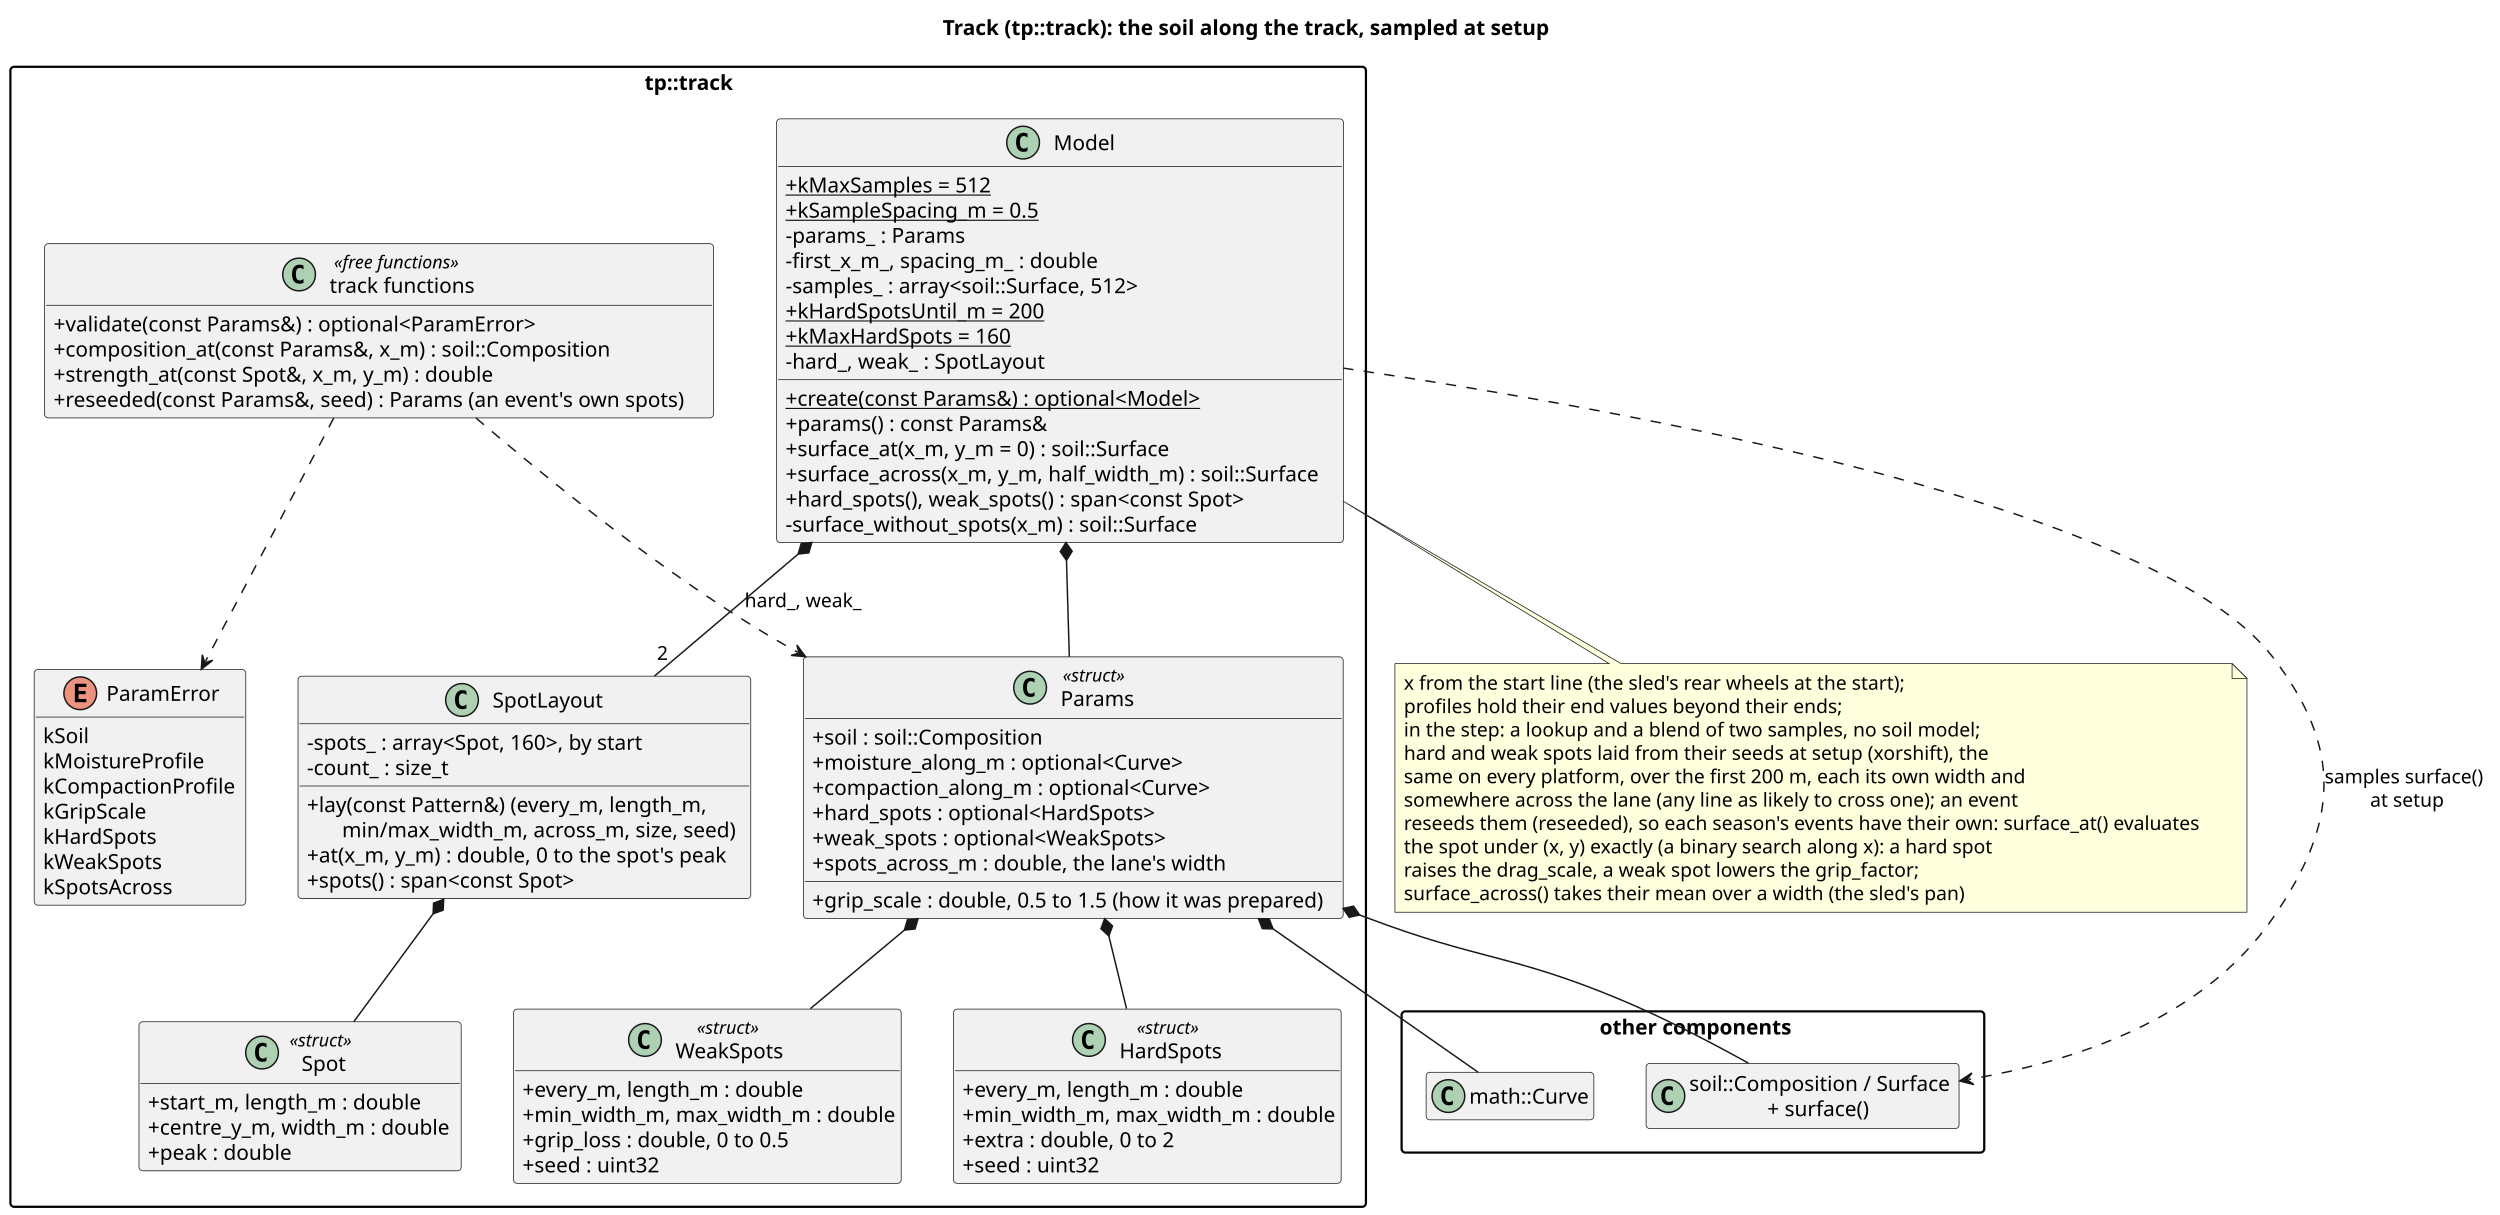
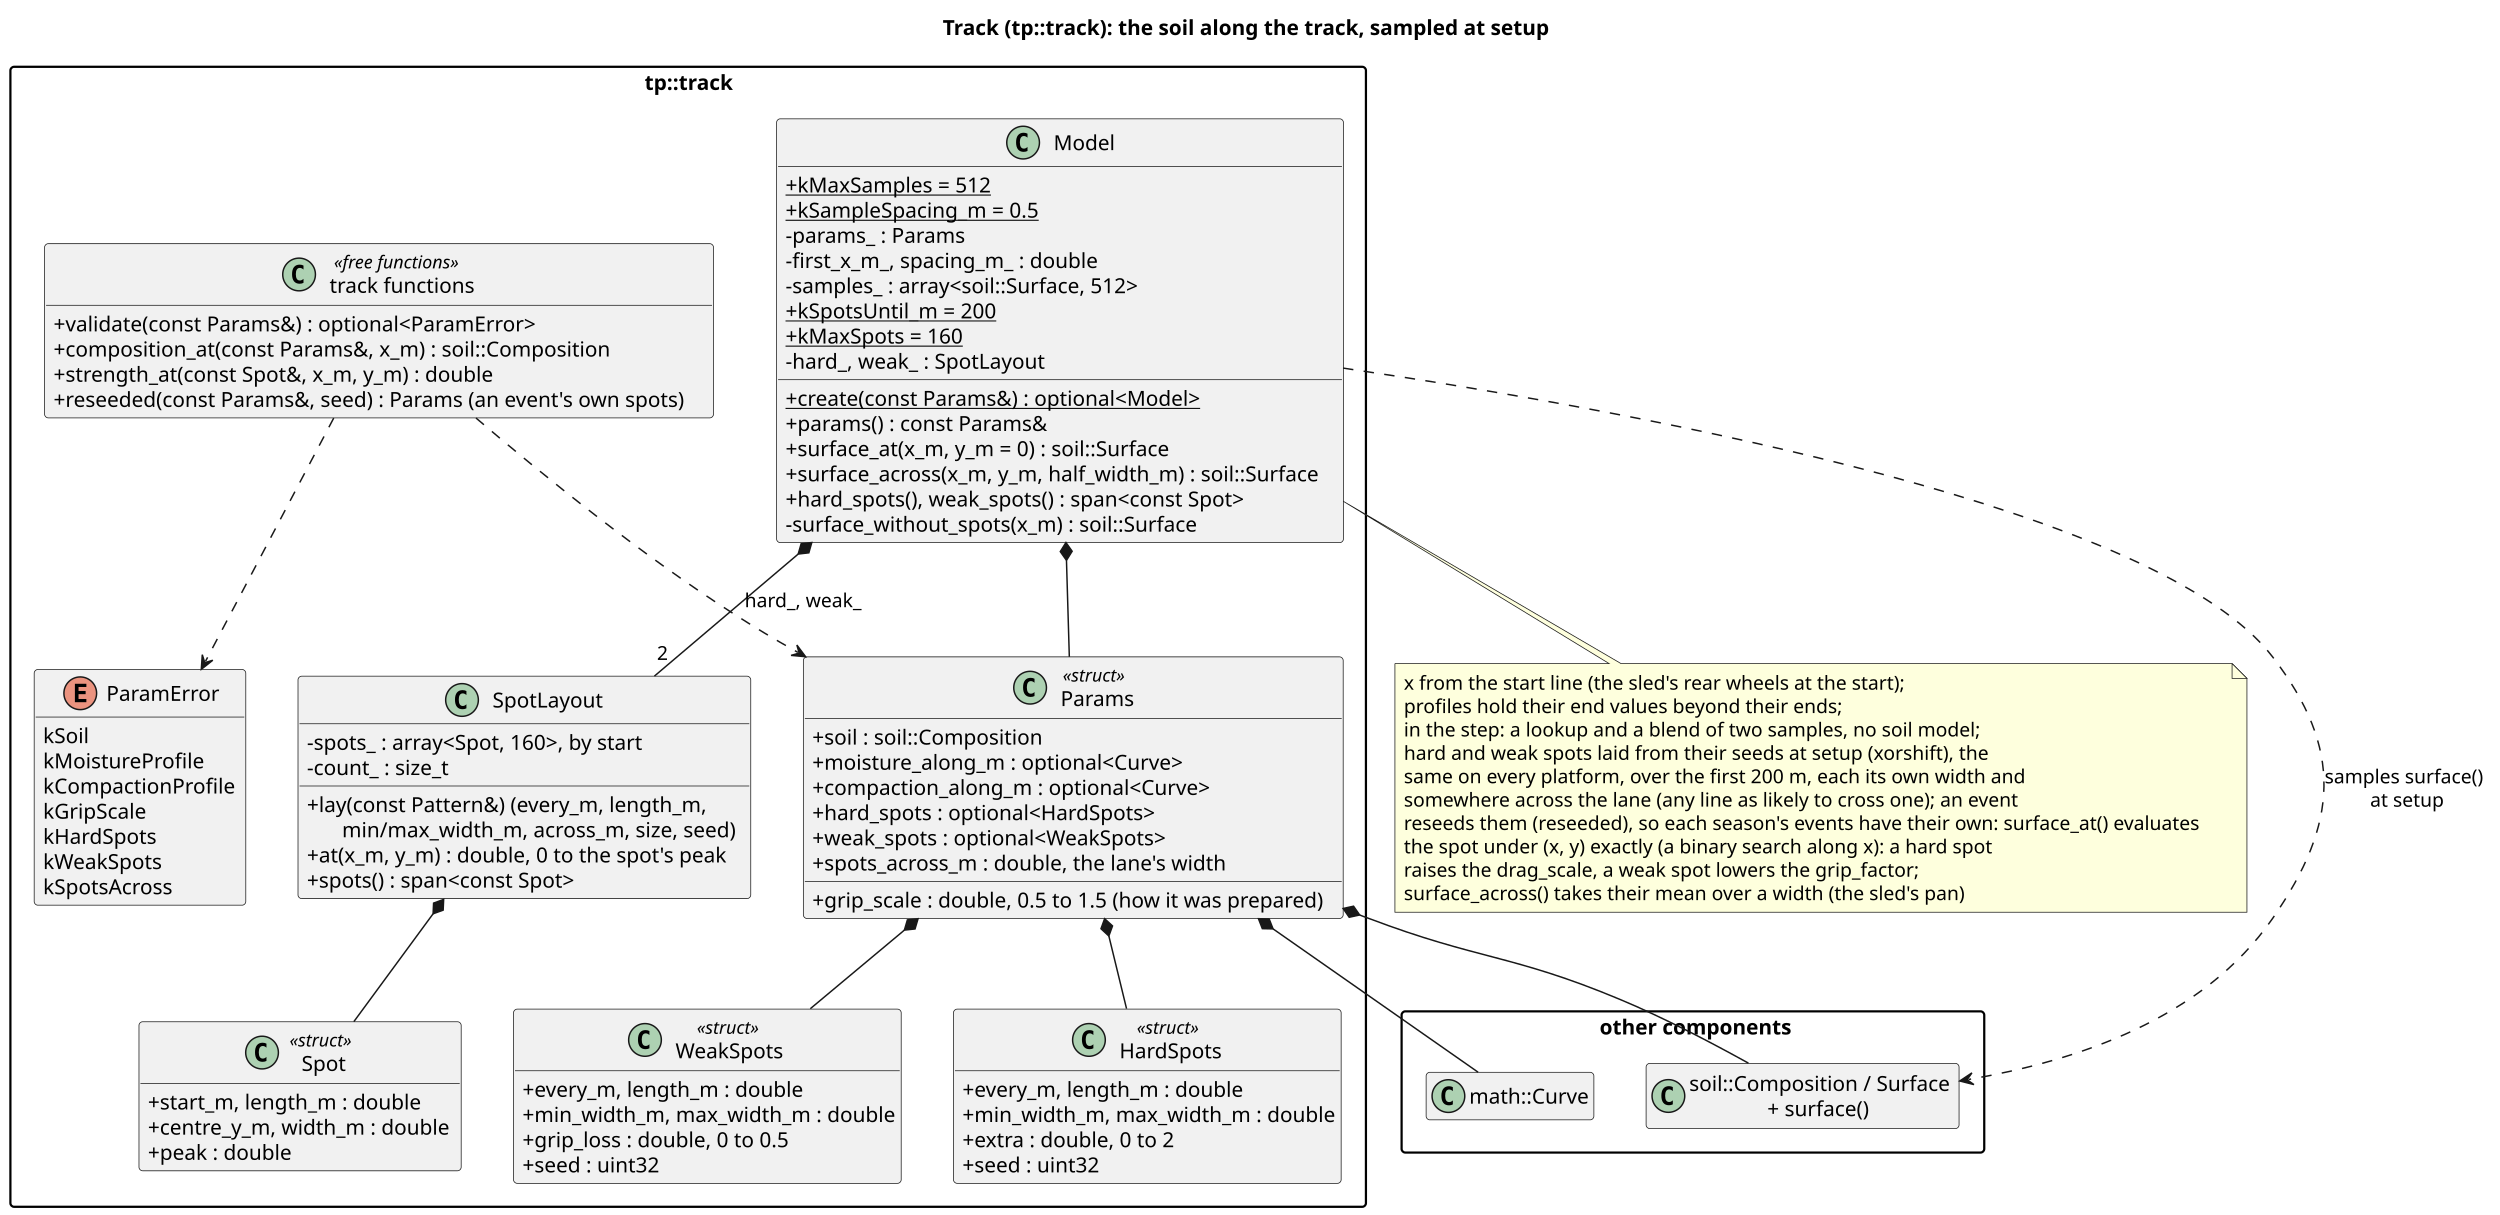
<svg xmlns="http://www.w3.org/2000/svg" contentStyleType="text/css" height="817px" preserveAspectRatio="none" style="width:1682px;height:817px;background:#FFFFFF;" version="1.1" viewBox="0 0 1682 817" width="1682px" zoomAndPan="magnify">
  <defs />
  <g>
    <text fill="#000000" font-family="sans-serif" font-size="14" font-weight="bold" lengthAdjust="spacing" textLength="400.292" x="634.253" y="23.562">Track (tp::track): the soil along the track, sampled at setup</text>
    <g id="cluster_other components">
      <rect fill="none" height="95" rx="2.5" ry="2.5" style="stroke:#000000;stroke-width:1.5;" width="392" x="943" y="680.439" />
      <text fill="#000000" font-family="sans-serif" font-size="14" font-weight="bold" lengthAdjust="spacing" textLength="125.535" x="1076.232" y="696.002">other components</text>
    </g>
    <g id="cluster_tp::track">
      <rect fill="none" height="767" rx="2.5" ry="2.5" style="stroke:#000000;stroke-width:1.5;" width="912" x="7" y="44.94" />
      <text fill="#000000" font-family="sans-serif" font-size="14" font-weight="bold" lengthAdjust="spacing" textLength="58.618" x="433.691" y="60.502">tp::track</text>
    </g>
    <g id="elem_Soil">
      <rect codeLine="7" fill="#F1F1F1" height="43.879" id="Soil" rx="2.5" ry="2.5" style="stroke:#181818;stroke-width:0.5;" width="210.555" x="1107.5" y="715.439" />
      <ellipse cx="1122.5" cy="737.379" fill="#ADD1B2" rx="11" ry="11" style="stroke:#181818;stroke-width:1.0;" />
      <path d="M1125.469,743.019 Q1124.891,743.316 1124.25,743.457 Q1123.609,743.613 1122.906,743.613 Q1120.406,743.613 1119.078,741.973 Q1117.766,740.316 1117.766,737.191 Q1117.766,734.066 1119.078,732.41 Q1120.406,730.754 1122.906,730.754 Q1123.609,730.754 1124.25,730.91 Q1124.906,731.066 1125.469,731.363 L1125.469,734.082 Q1124.844,733.504 1124.25,733.238 Q1123.656,732.957 1123.031,732.957 Q1121.688,732.957 1121,734.035 Q1120.312,735.098 1120.312,737.191 Q1120.312,739.285 1121,740.363 Q1121.688,741.426 1123.031,741.426 Q1123.656,741.426 1124.25,741.16 Q1124.844,740.879 1125.469,740.301 L1125.469,743.019 Z " fill="#000000" />
      <text fill="#000000" font-family="sans-serif" font-size="14" lengthAdjust="spacing" textLength="178.555" x="1136.5" y="734.002">soil::Composition / Surface</text>
      <text fill="#000000" font-family="sans-serif" font-size="14" lengthAdjust="spacing" textLength="73.555" x="1189" y="750.941">+ surface()</text>
    </g>
    <g id="elem_Curve">
      <rect codeLine="8" fill="#F1F1F1" height="32" id="Curve" rx="2.5" ry="2.5" style="stroke:#181818;stroke-width:0.5;" width="112.856" x="959.5" y="721.439" />
      <ellipse cx="974.5" cy="737.439" fill="#ADD1B2" rx="11" ry="11" style="stroke:#181818;stroke-width:1.0;" />
      <path d="M977.469,743.08 Q976.891,743.377 976.25,743.518 Q975.609,743.674 974.906,743.674 Q972.406,743.674 971.078,742.033 Q969.766,740.377 969.766,737.252 Q969.766,734.127 971.078,732.471 Q972.406,730.814 974.906,730.814 Q975.609,730.814 976.25,730.971 Q976.906,731.127 977.469,731.424 L977.469,734.143 Q976.844,733.564 976.25,733.299 Q975.656,733.018 975.031,733.018 Q973.688,733.018 973,734.096 Q972.312,735.158 972.312,737.252 Q972.312,739.346 973,740.424 Q973.688,741.486 975.031,741.486 Q975.656,741.486 976.25,741.221 Q976.844,740.939 977.469,740.361 L977.469,743.08 Z " fill="#000000" />
      <text fill="#000000" font-family="sans-serif" font-size="14" lengthAdjust="spacing" textLength="80.856" x="988.5" y="742.532">math::Curve</text>
    </g>
    <g id="elem_Params">
      <rect codeLine="12" fill="#F1F1F1" height="176.035" id="Params" rx="2.5" ry="2.5" style="stroke:#181818;stroke-width:0.5;" width="363.196" x="540.5" y="441.94" />
      <ellipse cx="693.054" cy="462.669" fill="#ADD1B2" rx="11" ry="11" style="stroke:#181818;stroke-width:1.0;" />
      <path d="M696.023,468.31 Q695.445,468.606 694.804,468.747 Q694.164,468.903 693.46,468.903 Q690.96,468.903 689.632,467.263 Q688.32,465.606 688.32,462.481 Q688.32,459.356 689.632,457.7 Q690.96,456.044 693.46,456.044 Q694.164,456.044 694.804,456.2 Q695.46,456.356 696.023,456.653 L696.023,459.372 Q695.398,458.794 694.804,458.528 Q694.21,458.247 693.585,458.247 Q692.242,458.247 691.554,459.325 Q690.867,460.388 690.867,462.481 Q690.867,464.575 691.554,465.653 Q692.242,466.716 693.585,466.716 Q694.21,466.716 694.804,466.45 Q695.398,466.169 696.023,465.591 L696.023,468.31 Z " fill="#000000" />
      <text fill="#000000" font-family="sans-serif" font-size="12" font-style="italic" lengthAdjust="spacing" textLength="46.676" x="715.01" y="458.565">«struct»</text>
      <text fill="#000000" font-family="sans-serif" font-size="14" lengthAdjust="spacing" textLength="49.588" x="713.554" y="475.022">Params</text>
      <line style="stroke:#181818;stroke-width:0.5;" x1="541.5" x2="902.696" y1="483.398" y2="483.398" />
      <text fill="#000000" font-family="sans-serif" font-size="14" lengthAdjust="spacing" textLength="157.637" x="546.5" y="500.961">+soil : soil::Composition</text>
      <text fill="#000000" font-family="sans-serif" font-size="14" lengthAdjust="spacing" textLength="251.624" x="546.5" y="517.9">+moisture_along_m : optional&lt;Curve&gt;</text>
      <text fill="#000000" font-family="sans-serif" font-size="14" lengthAdjust="spacing" textLength="271.619" x="546.5" y="534.84">+compaction_along_m : optional&lt;Curve&gt;</text>
      <text fill="#000000" font-family="sans-serif" font-size="14" lengthAdjust="spacing" textLength="235.273" x="546.5" y="551.779">+hard_spots : optional&lt;HardSpots&gt;</text>
      <text fill="#000000" font-family="sans-serif" font-size="14" lengthAdjust="spacing" textLength="245.848" x="546.5" y="568.719">+weak_spots : optional&lt;WeakSpots&gt;</text>
      <text fill="#000000" font-family="sans-serif" font-size="14" lengthAdjust="spacing" textLength="284.621" x="546.5" y="585.658">+spots_across_m : double, the lane's width</text>
      <line style="stroke:#181818;stroke-width:0.5;" x1="541.5" x2="902.696" y1="593.035" y2="593.035" />
      <text fill="#000000" font-family="sans-serif" font-size="14" lengthAdjust="spacing" textLength="351.196" x="546.5" y="610.598">+grip_scale : double, 0.5 to 1.5 (how it was prepared)</text>
    </g>
    <g id="elem_HardSpots">
      <rect codeLine="21" fill="#F1F1F1" height="117.217" id="HardSpots" rx="2.5" ry="2.5" style="stroke:#181818;stroke-width:0.5;" width="260.828" x="641.5" y="678.939" />
      <ellipse cx="732.65" cy="699.669" fill="#ADD1B2" rx="11" ry="11" style="stroke:#181818;stroke-width:1.0;" />
      <path d="M735.619,705.31 Q735.041,705.606 734.4,705.747 Q733.76,705.903 733.057,705.903 Q730.557,705.903 729.229,704.263 Q727.916,702.606 727.916,699.481 Q727.916,696.356 729.229,694.7 Q730.557,693.044 733.057,693.044 Q733.76,693.044 734.4,693.2 Q735.057,693.356 735.619,693.653 L735.619,696.372 Q734.994,695.794 734.4,695.528 Q733.807,695.247 733.182,695.247 Q731.838,695.247 731.15,696.325 Q730.463,697.388 730.463,699.481 Q730.463,701.575 731.15,702.653 Q731.838,703.716 733.182,703.716 Q733.807,703.716 734.4,703.45 Q734.994,703.169 735.619,702.591 L735.619,705.31 Z " fill="#000000" />
      <text fill="#000000" font-family="sans-serif" font-size="12" font-style="italic" lengthAdjust="spacing" textLength="46.676" x="764.826" y="695.564">«struct»</text>
      <text fill="#000000" font-family="sans-serif" font-size="14" lengthAdjust="spacing" textLength="70.027" x="753.15" y="712.021">HardSpots</text>
      <line style="stroke:#181818;stroke-width:0.5;" x1="642.5" x2="901.328" y1="720.398" y2="720.398" />
      <text fill="#000000" font-family="sans-serif" font-size="14" lengthAdjust="spacing" textLength="190.408" x="647.5" y="737.961">+every_m, length_m : double</text>
      <text fill="#000000" font-family="sans-serif" font-size="14" lengthAdjust="spacing" textLength="248.828" x="647.5" y="754.9">+min_width_m, max_width_m : double</text>
      <text fill="#000000" font-family="sans-serif" font-size="14" lengthAdjust="spacing" textLength="146.248" x="647.5" y="771.84">+extra : double, 0 to 2</text>
      <text fill="#000000" font-family="sans-serif" font-size="14" lengthAdjust="spacing" textLength="95.163" x="647.5" y="788.779">+seed : uint32</text>
    </g>
    <g id="elem_WeakSpots">
      <rect codeLine="27" fill="#F1F1F1" height="117.217" id="WeakSpots" rx="2.5" ry="2.5" style="stroke:#181818;stroke-width:0.5;" width="260.828" x="345.5" y="678.939" />
      <ellipse cx="433.954" cy="699.669" fill="#ADD1B2" rx="11" ry="11" style="stroke:#181818;stroke-width:1.0;" />
      <path d="M436.922,705.31 Q436.344,705.606 435.704,705.747 Q435.063,705.903 434.36,705.903 Q431.86,705.903 430.532,704.263 Q429.219,702.606 429.219,699.481 Q429.219,696.356 430.532,694.7 Q431.86,693.044 434.36,693.044 Q435.063,693.044 435.704,693.2 Q436.36,693.356 436.922,693.653 L436.922,696.372 Q436.297,695.794 435.704,695.528 Q435.11,695.247 434.485,695.247 Q433.141,695.247 432.454,696.325 Q431.766,697.388 431.766,699.481 Q431.766,701.575 432.454,702.653 Q433.141,703.716 434.485,703.716 Q435.11,703.716 435.704,703.45 Q436.297,703.169 436.922,702.591 L436.922,705.31 Z " fill="#000000" />
      <text fill="#000000" font-family="sans-serif" font-size="12" font-style="italic" lengthAdjust="spacing" textLength="46.676" x="468.826" y="695.564">«struct»</text>
      <text fill="#000000" font-family="sans-serif" font-size="14" lengthAdjust="spacing" textLength="75.421" x="454.454" y="712.021">WeakSpots</text>
      <line style="stroke:#181818;stroke-width:0.5;" x1="346.5" x2="605.328" y1="720.398" y2="720.398" />
      <text fill="#000000" font-family="sans-serif" font-size="14" lengthAdjust="spacing" textLength="190.408" x="351.5" y="737.961">+every_m, length_m : double</text>
      <text fill="#000000" font-family="sans-serif" font-size="14" lengthAdjust="spacing" textLength="248.828" x="351.5" y="754.9">+min_width_m, max_width_m : double</text>
      <text fill="#000000" font-family="sans-serif" font-size="14" lengthAdjust="spacing" textLength="184.338" x="351.5" y="771.84">+grip_loss : double, 0 to 0.5</text>
      <text fill="#000000" font-family="sans-serif" font-size="14" lengthAdjust="spacing" textLength="95.163" x="351.5" y="788.779">+seed : uint32</text>
    </g>
    <g id="elem_Spot">
      <rect codeLine="33" fill="#F1F1F1" height="100.277" id="Spot" rx="2.5" ry="2.5" style="stroke:#181818;stroke-width:0.5;" width="216.784" x="93.5" y="687.439" />
      <ellipse cx="176.304" cy="708.169" fill="#ADD1B2" rx="11" ry="11" style="stroke:#181818;stroke-width:1.0;" />
      <path d="M179.273,713.81 Q178.695,714.106 178.054,714.247 Q177.414,714.403 176.71,714.403 Q174.21,714.403 172.882,712.763 Q171.57,711.106 171.57,707.981 Q171.57,704.856 172.882,703.2 Q174.21,701.544 176.71,701.544 Q177.414,701.544 178.054,701.7 Q178.71,701.856 179.273,702.153 L179.273,704.872 Q178.648,704.294 178.054,704.028 Q177.46,703.747 176.835,703.747 Q175.492,703.747 174.804,704.825 Q174.117,705.888 174.117,707.981 Q174.117,710.075 174.804,711.153 Q175.492,712.216 176.835,712.216 Q177.46,712.216 178.054,711.95 Q178.648,711.669 179.273,711.091 L179.273,713.81 Z " fill="#000000" />
      <text fill="#000000" font-family="sans-serif" font-size="12" font-style="italic" lengthAdjust="spacing" textLength="46.676" x="194.804" y="704.064">«struct»</text>
      <text fill="#000000" font-family="sans-serif" font-size="14" lengthAdjust="spacing" textLength="30.529" x="202.877" y="720.521">Spot</text>
      <line style="stroke:#181818;stroke-width:0.5;" x1="94.5" x2="309.284" y1="728.898" y2="728.898" />
      <text fill="#000000" font-family="sans-serif" font-size="14" lengthAdjust="spacing" textLength="182.759" x="99.5" y="746.461">+start_m, length_m : double</text>
      <text fill="#000000" font-family="sans-serif" font-size="14" lengthAdjust="spacing" textLength="204.784" x="99.5" y="763.4">+centre_y_m, width_m : double</text>
      <text fill="#000000" font-family="sans-serif" font-size="14" lengthAdjust="spacing" textLength="98.82" x="99.5" y="780.34">+peak : double</text>
    </g>
    <g id="elem_SpotLayout">
      <rect codeLine="38" fill="#F1F1F1" height="149.637" id="SpotLayout" rx="2.5" ry="2.5" style="stroke:#181818;stroke-width:0.5;" width="304.606" x="200.5" y="454.94" />
      <ellipse cx="310.839" cy="470.94" fill="#ADD1B2" rx="11" ry="11" style="stroke:#181818;stroke-width:1.0;" />
      <path d="M313.808,476.58 Q313.229,476.877 312.589,477.018 Q311.948,477.174 311.245,477.174 Q308.745,477.174 307.417,475.533 Q306.104,473.877 306.104,470.752 Q306.104,467.627 307.417,465.971 Q308.745,464.315 311.245,464.315 Q311.948,464.315 312.589,464.471 Q313.245,464.627 313.808,464.924 L313.808,467.643 Q313.183,467.065 312.589,466.799 Q311.995,466.518 311.37,466.518 Q310.026,466.518 309.339,467.596 Q308.651,468.658 308.651,470.752 Q308.651,472.846 309.339,473.924 Q310.026,474.986 311.37,474.986 Q311.995,474.986 312.589,474.721 Q313.183,474.44 313.808,473.861 L313.808,476.58 Z " fill="#000000" />
      <text fill="#000000" font-family="sans-serif" font-size="14" lengthAdjust="spacing" textLength="75.428" x="331.339" y="476.032">SpotLayout</text>
      <line style="stroke:#181818;stroke-width:0.5;" x1="201.5" x2="504.106" y1="486.94" y2="486.94" />
      <text fill="#000000" font-family="sans-serif" font-size="14" lengthAdjust="spacing" textLength="233.454" x="206.5" y="504.502">-spots_ : array&lt;Spot, 160&gt;, by start</text>
      <text fill="#000000" font-family="sans-serif" font-size="14" lengthAdjust="spacing" textLength="99.894" x="206.5" y="521.441">-count_ : size_t</text>
      <line style="stroke:#181818;stroke-width:0.5;" x1="201.5" x2="504.106" y1="528.818" y2="528.818" />
      <text fill="#000000" font-family="sans-serif" font-size="14" lengthAdjust="spacing" textLength="272.795" x="206.5" y="546.381">+lay(const Pattern&amp;) (every_m, length_m,</text>
      <text fill="#000000" font-family="sans-serif" font-size="14" lengthAdjust="spacing" textLength="268.981" x="230.125" y="563.32">min/max_width_m, across_m, size, seed)</text>
      <text fill="#000000" font-family="sans-serif" font-size="14" lengthAdjust="spacing" textLength="289.324" x="206.5" y="580.26">+at(x_m, y_m) : double, 0 to the spot's peak</text>
      <text fill="#000000" font-family="sans-serif" font-size="14" lengthAdjust="spacing" textLength="189.431" x="206.5" y="597.199">+spots() : span&lt;const Spot&gt;</text>
    </g>
    <g id="elem_Model">
      <rect codeLine="45" fill="#F1F1F1" height="285.152" id="Model" rx="2.5" ry="2.5" style="stroke:#181818;stroke-width:0.5;" width="381.353" x="522.5" y="79.939" />
      <ellipse cx="688.343" cy="95.939" fill="#ADD1B2" rx="11" ry="11" style="stroke:#181818;stroke-width:1.0;" />
      <path d="M691.312,101.58 Q690.734,101.877 690.093,102.018 Q689.453,102.174 688.75,102.174 Q686.25,102.174 684.921,100.533 Q683.609,98.877 683.609,95.752 Q683.609,92.627 684.921,90.971 Q686.25,89.314 688.75,89.314 Q689.453,89.314 690.093,89.471 Q690.75,89.627 691.312,89.924 L691.312,92.643 Q690.687,92.064 690.093,91.799 Q689.5,91.518 688.875,91.518 Q687.531,91.518 686.843,92.596 Q686.156,93.658 686.156,95.752 Q686.156,97.846 686.843,98.924 Q687.531,99.986 688.875,99.986 Q689.5,99.986 690.093,99.721 Q690.687,99.439 691.312,98.861 L691.312,101.58 Z " fill="#000000" />
      <text fill="#000000" font-family="sans-serif" font-size="14" lengthAdjust="spacing" textLength="41.166" x="708.843" y="101.032">Model</text>
      <line style="stroke:#181818;stroke-width:0.5;" x1="523.5" x2="902.852" y1="111.939" y2="111.939" />
      <text fill="#000000" font-family="sans-serif" font-size="14" lengthAdjust="spacing" text-decoration="underline" textLength="141.6" x="528.5" y="129.502">+kMaxSamples = 512</text>
      <text fill="#000000" font-family="sans-serif" font-size="14" lengthAdjust="spacing" text-decoration="underline" textLength="177.003" x="528.5" y="146.441">+kSampleSpacing_m = 0.5</text>
      <text fill="#000000" font-family="sans-serif" font-size="14" lengthAdjust="spacing" textLength="123.539" x="528.5" y="163.381">-params_ : Params</text>
      <text fill="#000000" font-family="sans-serif" font-size="14" lengthAdjust="spacing" textLength="213.664" x="528.5" y="180.32">-first_x_m_, spacing_m_ : double</text>
      <text fill="#000000" font-family="sans-serif" font-size="14" lengthAdjust="spacing" textLength="245.499" x="528.5" y="197.26">-samples_ : array&lt;soil::Surface, 512&gt;</text>
-       <text fill="#000000" font-family="sans-serif" font-size="14" lengthAdjust="spacing" text-decoration="underline" textLength="179.013" x="528.5" y="214.199">+kHardSpotsUntil_m = 200</text>
-       <text fill="#000000" font-family="sans-serif" font-size="14" lengthAdjust="spacing" text-decoration="underline" textLength="155.47" x="528.5" y="231.139">+kMaxHardSpots = 160</text>
+       <text fill="#000000" font-family="sans-serif" font-size="14" lengthAdjust="spacing" text-decoration="underline" textLength="146.904" x="528.5" y="214.199">+kSpotsUntil_m = 200</text>
+       <text fill="#000000" font-family="sans-serif" font-size="14" lengthAdjust="spacing" text-decoration="underline" textLength="123.361" x="528.5" y="231.139">+kMaxSpots = 160</text>
      <text fill="#000000" font-family="sans-serif" font-size="14" lengthAdjust="spacing" textLength="179.662" x="528.5" y="248.078">-hard_, weak_ : SpotLayout</text>
      <line style="stroke:#181818;stroke-width:0.5;" x1="523.5" x2="902.852" y1="255.455" y2="255.455" />
      <text fill="#000000" font-family="sans-serif" font-size="14" lengthAdjust="spacing" text-decoration="underline" textLength="285.141" x="528.5" y="273.018">+create(const Params&amp;) : optional&lt;Model&gt;</text>
      <text fill="#000000" font-family="sans-serif" font-size="14" lengthAdjust="spacing" textLength="179.778" x="528.5" y="289.957">+params() : const Params&amp;</text>
      <text fill="#000000" font-family="sans-serif" font-size="14" lengthAdjust="spacing" textLength="269.466" x="528.5" y="306.897">+surface_at(x_m, y_m = 0) : soil::Surface</text>
      <text fill="#000000" font-family="sans-serif" font-size="14" lengthAdjust="spacing" textLength="369.353" x="528.5" y="323.836">+surface_across(x_m, y_m, half_width_m) : soil::Surface</text>
      <text fill="#000000" font-family="sans-serif" font-size="14" lengthAdjust="spacing" textLength="321.856" x="528.5" y="340.775">+hard_spots(), weak_spots() : span&lt;const Spot&gt;</text>
      <text fill="#000000" font-family="sans-serif" font-size="14" lengthAdjust="spacing" textLength="285.414" x="528.5" y="357.715">-surface_without_spots(x_m) : soil::Surface</text>
    </g>
    <g id="elem_ParamError">
      <rect codeLine="61" fill="#F1F1F1" height="158.576" id="ParamError" rx="2.5" ry="2.5" style="stroke:#181818;stroke-width:0.5;" width="142.368" x="23" y="450.44" />
      <ellipse cx="53.997" cy="466.44" fill="#EB937F" rx="11" ry="11" style="stroke:#181818;stroke-width:1.0;" />
      <path d="M58.106,472.44 L50.388,472.44 L50.388,460.049 L58.106,460.049 L58.106,462.205 L52.841,462.205 L52.841,464.877 L57.606,464.877 L57.606,467.033 L52.841,467.033 L52.841,470.283 L58.106,470.283 L58.106,472.44 Z " fill="#000000" />
      <text fill="#000000" font-family="sans-serif" font-size="14" lengthAdjust="spacing" textLength="74.819" x="71.552" y="471.532">ParamError</text>
      <line style="stroke:#181818;stroke-width:0.5;" x1="24" x2="164.368" y1="482.44" y2="482.44" />
      <text fill="#000000" font-family="sans-serif" font-size="14" lengthAdjust="spacing" textLength="31.842" x="29" y="500.002">kSoil</text>
      <text fill="#000000" font-family="sans-serif" font-size="14" lengthAdjust="spacing" textLength="108.527" x="29" y="516.941">kMoistureProfile</text>
      <text fill="#000000" font-family="sans-serif" font-size="14" lengthAdjust="spacing" textLength="130.368" x="29" y="533.881">kCompactionProfile</text>
      <text fill="#000000" font-family="sans-serif" font-size="14" lengthAdjust="spacing" textLength="71.757" x="29" y="550.82">kGripScale</text>
      <text fill="#000000" font-family="sans-serif" font-size="14" lengthAdjust="spacing" textLength="77.711" x="29" y="567.76">kHardSpots</text>
      <text fill="#000000" font-family="sans-serif" font-size="14" lengthAdjust="spacing" textLength="83.105" x="29" y="584.699">kWeakSpots</text>
      <text fill="#000000" font-family="sans-serif" font-size="14" lengthAdjust="spacing" textLength="91.704" x="29" y="601.639">kSpotsAcross</text>
    </g>
    <g id="elem_TrackFns">
      <rect codeLine="70" fill="#F1F1F1" height="117.217" id="TrackFns" rx="2.5" ry="2.5" style="stroke:#181818;stroke-width:0.5;" width="450.033" x="30" y="163.94" />
      <ellipse cx="201.223" cy="184.669" fill="#ADD1B2" rx="11" ry="11" style="stroke:#181818;stroke-width:1.0;" />
      <path d="M204.192,190.31 Q203.614,190.606 202.973,190.747 Q202.333,190.903 201.629,190.903 Q199.129,190.903 197.801,189.263 Q196.489,187.606 196.489,184.481 Q196.489,181.356 197.801,179.7 Q199.129,178.044 201.629,178.044 Q202.333,178.044 202.973,178.2 Q203.629,178.356 204.192,178.653 L204.192,181.372 Q203.567,180.794 202.973,180.528 Q202.379,180.247 201.754,180.247 Q200.411,180.247 199.723,181.325 Q199.036,182.388 199.036,184.481 Q199.036,186.575 199.723,187.653 Q200.411,188.716 201.754,188.716 Q202.379,188.716 202.973,188.45 Q203.567,188.169 204.192,187.591 L204.192,190.31 Z " fill="#000000" />
      <text fill="#000000" font-family="sans-serif" font-size="12" font-style="italic" lengthAdjust="spacing" textLength="93.188" x="224.673" y="180.565">«free functions»</text>
      <text fill="#000000" font-family="sans-serif" font-size="14" lengthAdjust="spacing" textLength="99.087" x="221.723" y="197.022">track functions</text>
      <line style="stroke:#181818;stroke-width:0.5;" x1="31" x2="479.033" y1="205.398" y2="205.398" />
      <text fill="#000000" font-family="sans-serif" font-size="14" lengthAdjust="spacing" textLength="328.446" x="36" y="222.961">+validate(const Params&amp;) : optional&lt;ParamError&gt;</text>
      <text fill="#000000" font-family="sans-serif" font-size="14" lengthAdjust="spacing" textLength="378.588" x="36" y="239.9">+composition_at(const Params&amp;, x_m) : soil::Composition</text>
      <text fill="#000000" font-family="sans-serif" font-size="14" lengthAdjust="spacing" textLength="299.565" x="36" y="256.84">+strength_at(const Spot&amp;, x_m, y_m) : double</text>
      <text fill="#000000" font-family="sans-serif" font-size="14" lengthAdjust="spacing" textLength="438.033" x="36" y="273.779">+reseeded(const Params&amp;, seed) : Params (an event's own spots)</text>
    </g>
    <g id="elem_GMN24">
      <path d="M938.5,446.44 L938.5,613.734 A0,0 0 0 0 938.5,613.734 L1511.74,613.734 A0,0 0 0 0 1511.74,613.734 L1511.74,456.44 L1501.74,446.44 L1090.58,446.44 L903.65,337.2 L1082.58,446.44 L938.5,446.44 A0,0 0 0 0 938.5,446.44 " fill="#FEFFDD" style="stroke:#181818;stroke-width:0.5;" />
      <path d="M1501.74,446.44 L1501.74,456.44 L1511.74,456.44 L1501.74,446.44 " fill="#FEFFDD" style="stroke:#181818;stroke-width:0.5;" />
      <text fill="#000000" font-family="sans-serif" font-size="13" lengthAdjust="spacing" textLength="340.869" x="944.5" y="464.033">x from the start line (the sled's rear wheels at the start);</text>
      <text fill="#000000" font-family="sans-serif" font-size="13" lengthAdjust="spacing" textLength="296.893" x="944.5" y="479.763">profiles hold their end values beyond their ends;</text>
      <text fill="#000000" font-family="sans-serif" font-size="13" lengthAdjust="spacing" textLength="390.025" x="944.5" y="495.492">in the step: a lookup and a blend of two samples, no soil model;</text>
      <text fill="#000000" font-family="sans-serif" font-size="13" lengthAdjust="spacing" textLength="397.42" x="944.5" y="511.222">hard and weak spots laid from their seeds at setup (xorshift), the</text>
      <text fill="#000000" font-family="sans-serif" font-size="13" lengthAdjust="spacing" textLength="423.617" x="944.5" y="526.951">same on every platform, over the first 200 m, each its own width and</text>
      <text fill="#000000" font-family="sans-serif" font-size="13" lengthAdjust="spacing" textLength="423.44" x="944.5" y="542.681">somewhere across the lane (any line as likely to cross one); an event</text>
      <text fill="#000000" font-family="sans-serif" font-size="13" lengthAdjust="spacing" textLength="552.24" x="944.5" y="558.41">reseeds them (reseeded), so each season's events have their own: surface_at() evaluates</text>
      <text fill="#000000" font-family="sans-serif" font-size="13" lengthAdjust="spacing" textLength="405.031" x="944.5" y="574.14">the spot under (x, y) exactly (a binary search along x): a hard spot</text>
      <text fill="#000000" font-family="sans-serif" font-size="13" lengthAdjust="spacing" textLength="353.095" x="944.5" y="589.869">raises the drag_scale, a weak spot lowers the grip_factor;</text>
      <text fill="#000000" font-family="sans-serif" font-size="13" lengthAdjust="spacing" textLength="387.467" x="944.5" y="605.599">surface_across() takes their mean over a width (the sled's pan)</text>
    </g>
    <g id="link_Model_Params">
      <path codeLine="76" d="M717.522,377.004 C718.292,403.224 718.73,417.899 719.44,441.889 " fill="none" id="Model-backto-Params" style="stroke:#181818;stroke-width:1.0;" />
      <polygon fill="#181818" points="717.17,365.01,713.348,371.124,717.522,377.004,721.344,370.889,717.17,365.01" style="stroke:#181818;stroke-width:1.0;" />
    </g>
    <g id="link_Params_HardSpots">
      <path codeLine="77" d="M746.038,629.749 C751.018,650.209 753.36,659.85 757.94,678.649 " fill="none" id="Params-backto-HardSpots" style="stroke:#181818;stroke-width:1.0;" />
      <polygon fill="#181818" points="743.2,618.09,740.732,624.865,746.038,629.749,748.505,622.973,743.2,618.09" style="stroke:#181818;stroke-width:1.0;" />
    </g>
    <g id="link_Params_WeakSpots">
      <path codeLine="78" d="M608.462,625.785 C583.982,646.245 567.69,659.85 545.18,678.649 " fill="none" id="Params-backto-WeakSpots" style="stroke:#181818;stroke-width:1.0;" />
      <polygon fill="#181818" points="617.67,618.09,610.501,618.868,608.462,625.785,615.631,625.006,617.67,618.09" style="stroke:#181818;stroke-width:1.0;" />
    </g>
    <g id="link_Model_SpotLayout">
      <path codeLine="79" d="M537.021,372.774 C500.421,403.834 472.24,427.75 440.28,454.88 " fill="none" id="Model-backto-SpotLayout" style="stroke:#181818;stroke-width:1.0;" />
      <polygon fill="#181818" points="546.17,365.01,539.007,365.842,537.021,372.774,544.183,371.942,546.17,365.01" style="stroke:#181818;stroke-width:1.0;" />
      <text fill="#000000" font-family="sans-serif" font-size="13" lengthAdjust="spacing" textLength="79.752" x="501" y="408.533">hard_, weak_</text>
      <text fill="#000000" font-family="sans-serif" font-size="13" lengthAdjust="spacing" textLength="7.928" x="441.988" y="444.015">2</text>
    </g>
    <g id="link_SpotLayout_Spot">
      <path codeLine="80" d="M291.383,614.799 C271.273,642.159 256.12,662.789 238.05,687.38 " fill="none" id="SpotLayout-backto-Spot" style="stroke:#181818;stroke-width:1.0;" />
      <polygon fill="#181818" points="298.49,605.13,291.714,607.595,291.383,614.799,298.16,612.333,298.49,605.13" style="stroke:#181818;stroke-width:1.0;" />
    </g>
    <g id="link_TrackFns_Params">
      <path codeLine="81" d="M320.24,281.24 C366.4,320.63 430.75,372.57 492,411.94 C507.92,422.17 519.616,429.286 536.796,438.916 " fill="none" id="TrackFns-to-Params" style="stroke:#181818;stroke-width:1.0;stroke-dasharray:7.0,7.0;" />
      <polygon fill="#181818" points="542.03,441.849,536.135,433.96,537.668,439.405,532.223,440.938,542.03,441.849" style="stroke:#181818;stroke-width:1.0;" />
    </g>
    <g id="link_TrackFns_ParamError">
      <path codeLine="82" d="M224.53,281.26 C199.32,329.089 166.067,392.181 138.237,444.991 " fill="none" id="TrackFns-to-ParamError" style="stroke:#181818;stroke-width:1.0;stroke-dasharray:7.0,7.0;" />
      <polygon fill="#181818" points="135.44,450.3,143.175,444.202,137.771,445.876,136.097,440.473,135.44,450.3" style="stroke:#181818;stroke-width:1.0;" />
    </g>
    <g id="link_Params_Curve">
      <path codeLine="84" d="M856.516,624.964 C912.546,664.124 963.17,699.51 994.47,721.389 " fill="none" id="Params-backto-Curve" style="stroke:#181818;stroke-width:1.0;" />
      <polygon fill="#181818" points="846.68,618.09,849.307,624.805,856.516,624.964,853.889,618.248,846.68,618.09" style="stroke:#181818;stroke-width:1.0;" />
    </g>
    <g id="link_Params_Soil">
      <path codeLine="85" d="M914.788,615.61 C920.638,617.91 915.27,615.769 921,617.939 C994.8,645.889 1017.18,642.01 1090,672.439 C1119.87,684.919 1152.31,701.96 1176.37,715.309 " fill="none" id="Params-backto-Soil" style="stroke:#181818;stroke-width:1.0;" />
      <polygon fill="#181818" points="903.62,611.22,907.74,617.138,914.788,615.61,910.668,609.692,903.62,611.22" style="stroke:#181818;stroke-width:1.0;" />
    </g>
    <g id="link_Model_Soil">
      <path codeLine="86" d="M903.61,247.649 C1120.14,279.519 1453.33,343.339 1529,441.94 C1576.62,503.99 1573.55,553.649 1529,617.939 C1481.94,685.84 1396.774,713.876 1324.434,726.276 " fill="none" id="Model-to-Soil" style="stroke:#181818;stroke-width:1.0;stroke-dasharray:7.0,7.0;" />
      <polygon fill="#181818" points="1318.52,727.289,1328.066,729.711,1323.448,726.445,1326.715,721.826,1318.52,727.289" style="stroke:#181818;stroke-width:1.0;" />
      <text fill="#000000" font-family="sans-serif" font-size="13" lengthAdjust="spacing" textLength="110.798" x="1564" y="527.033">samples surface()</text>
      <text fill="#000000" font-family="sans-serif" font-size="13" lengthAdjust="spacing" textLength="49.55" x="1594.624" y="542.763">at setup</text>
    </g>
  </g>
</svg>
